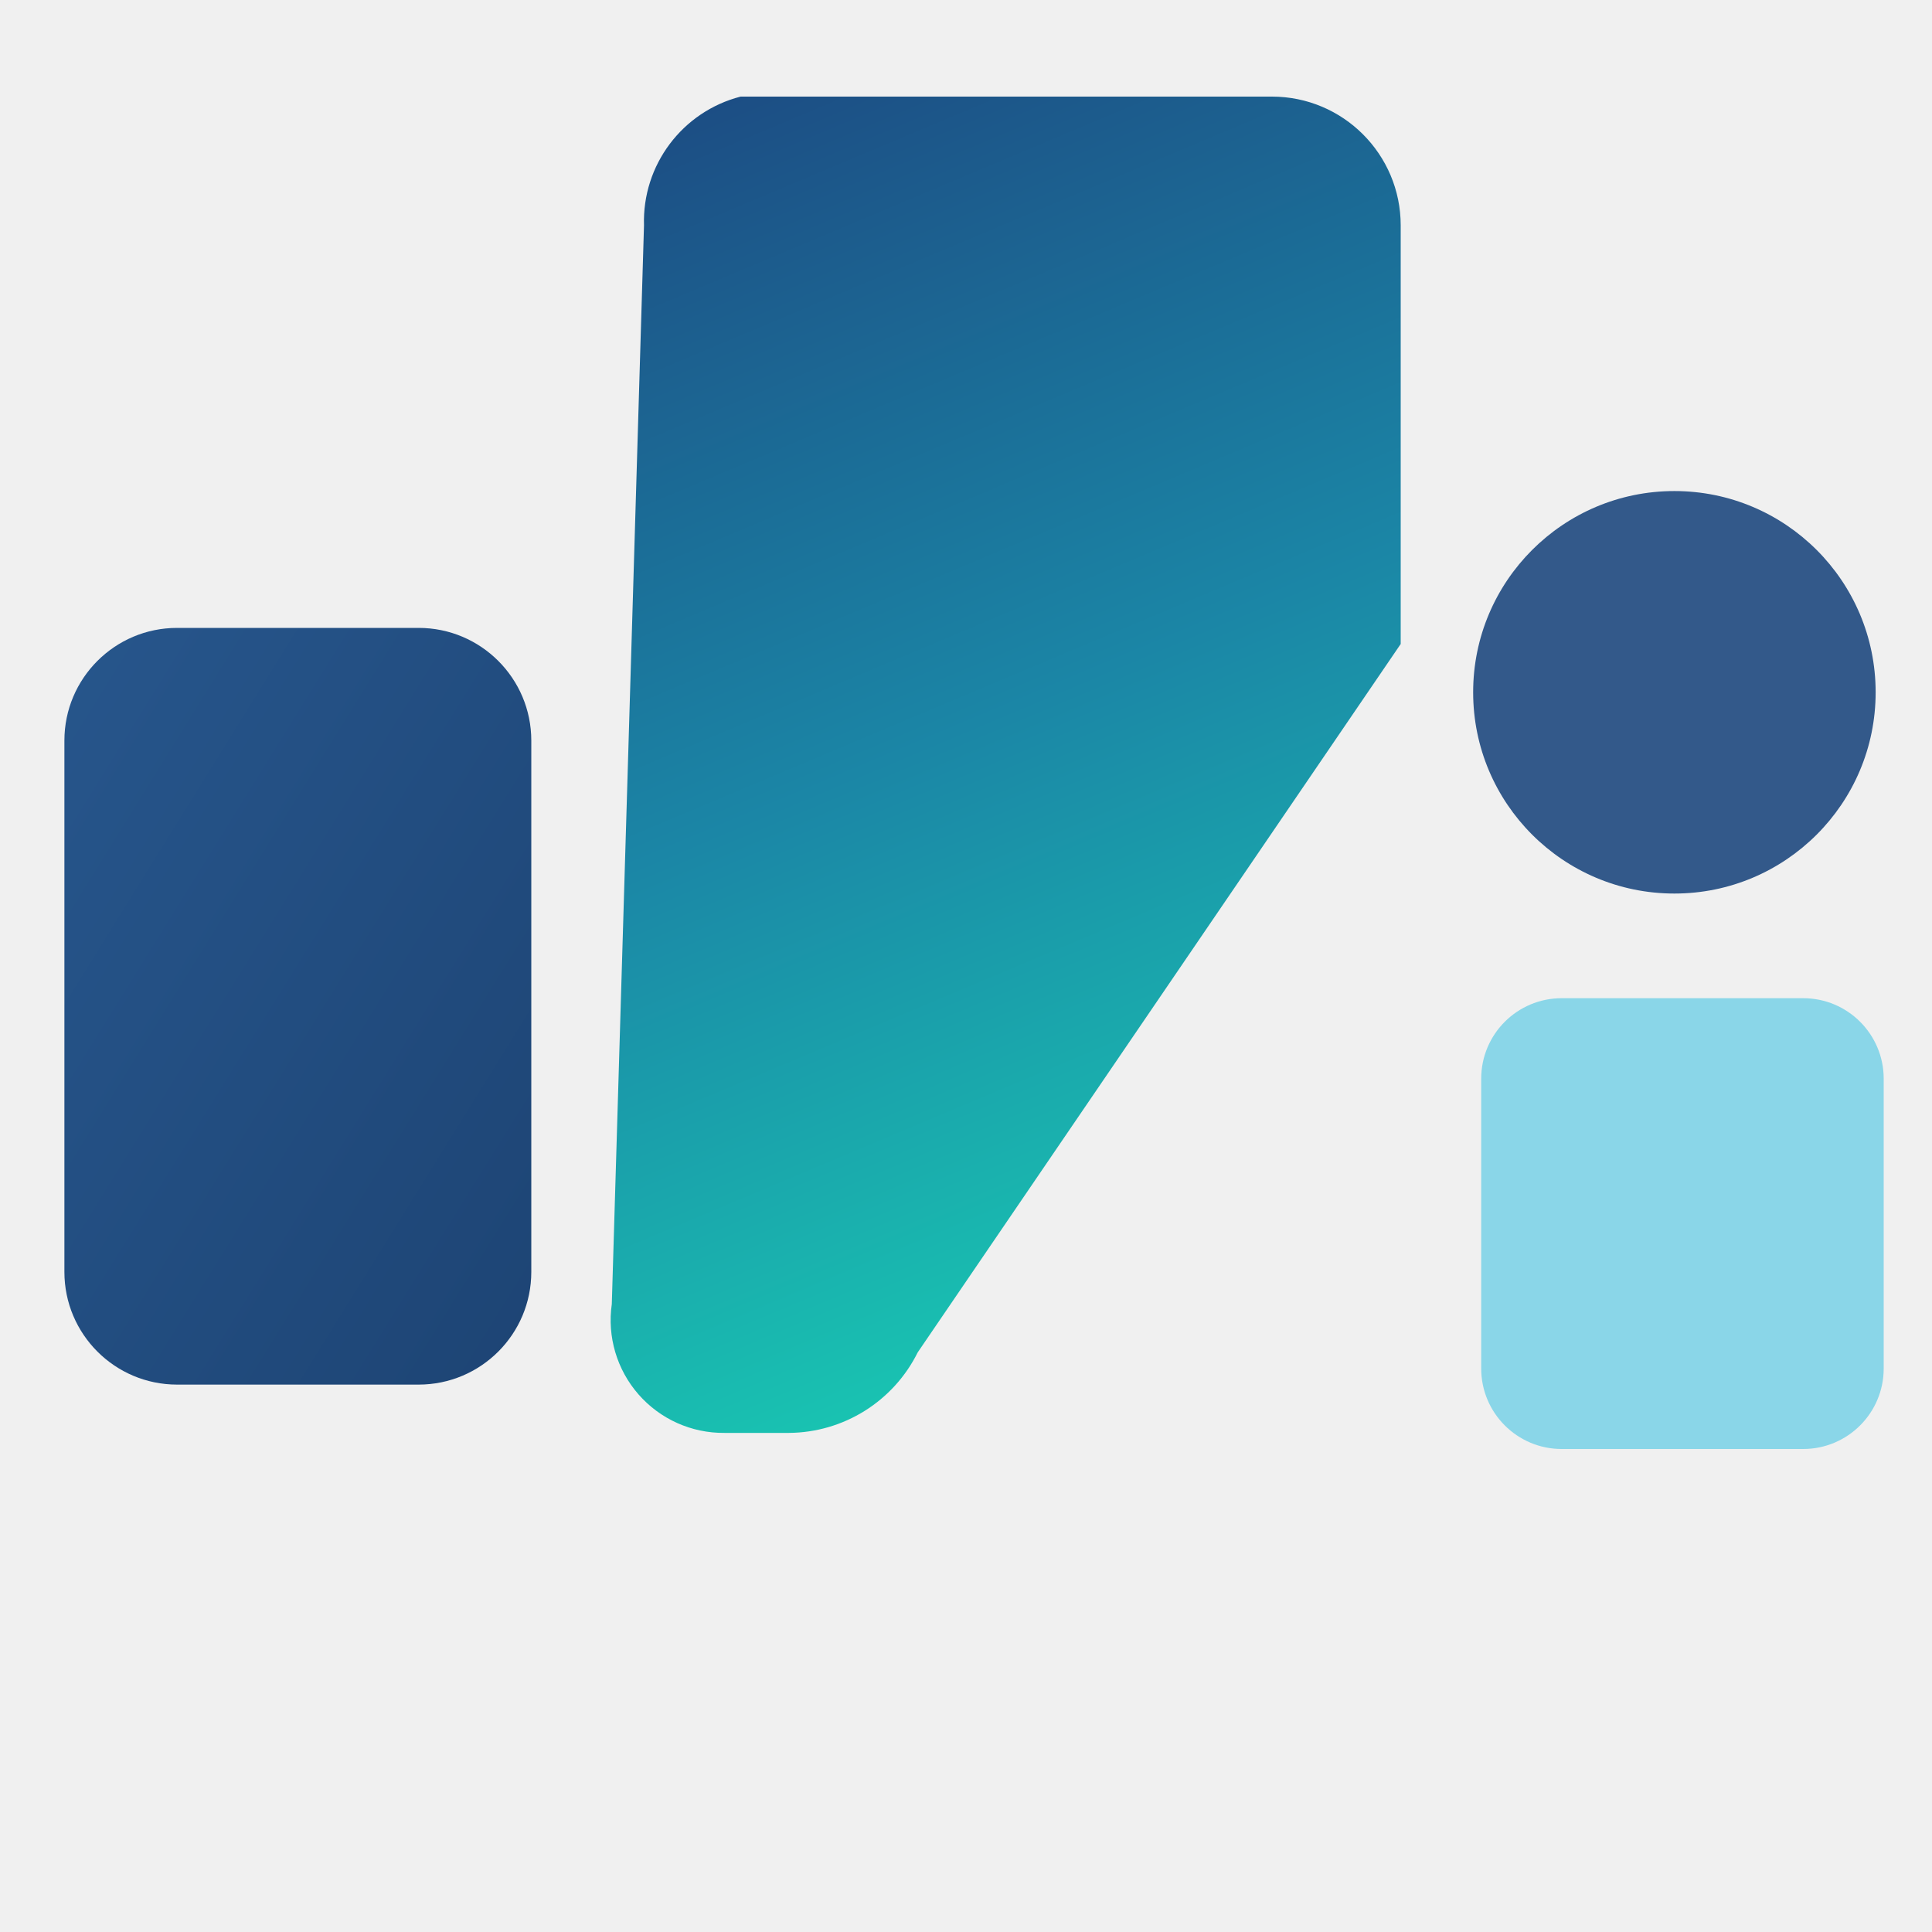
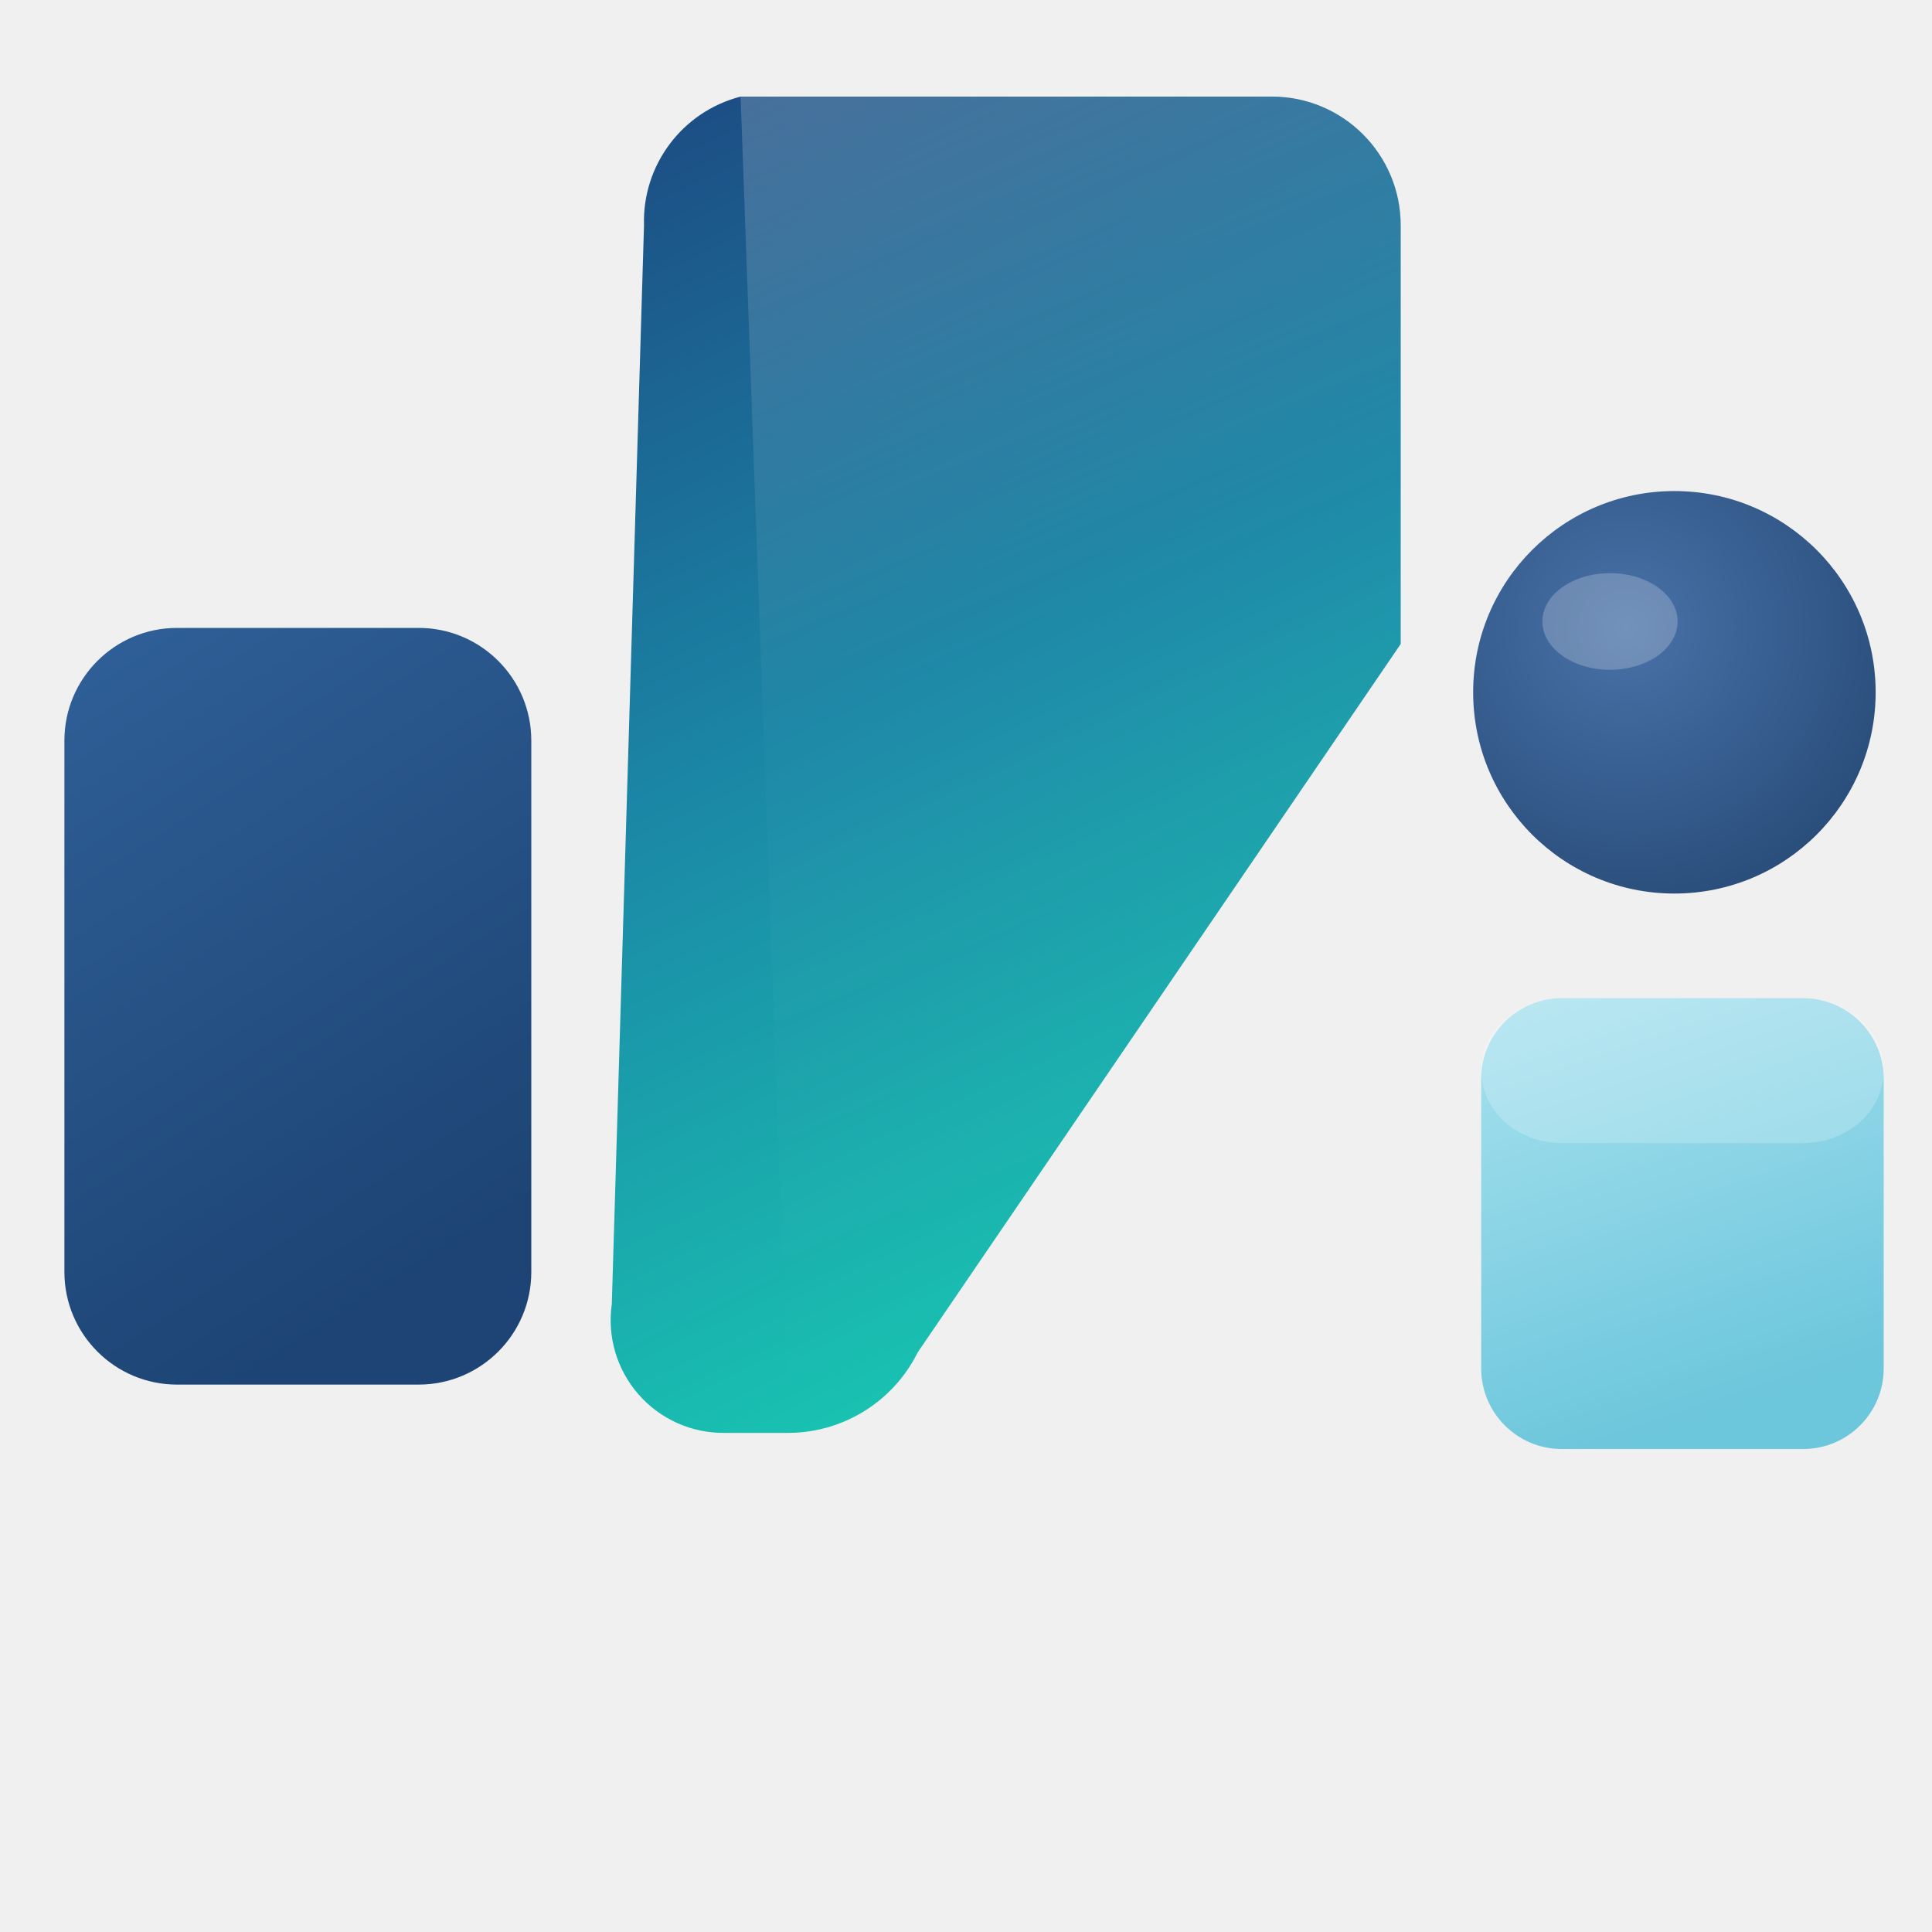
<svg xmlns="http://www.w3.org/2000/svg" viewBox="0 0 120 120" role="img" aria-label="NHID-Clinical">
  <defs>
-     <linearGradient id="g-blade" x1="0" y1="0" x2="0.25" y2="1">
+     <linearGradient id="g-blade" x1="0" y1="0" x2="0.28" y2="1">
      <stop offset="0" stop-color="#1c4a82" />
-       <stop offset="0.55" stop-color="#1b86a6" />
+       <stop offset="0.5" stop-color="#1b86a6" />
      <stop offset="1" stop-color="#19c2b1" />
    </linearGradient>
-     <linearGradient id="g-bar" x1="0" y1="0" x2="1" y2="1">
-       <stop offset="0" stop-color="#27568c" />
+     <linearGradient id="g-bar" x1="0" y1="0" x2="0.4" y2="1">
+       <stop offset="0" stop-color="#2f6098" />
      <stop offset="1" stop-color="#1d4474" />
    </linearGradient>
+     <linearGradient id="g-sheen" x1="0" y1="0" x2="0.2" y2="1">
+       <stop offset="0" stop-color="#ffffff" stop-opacity="0.42" />
+       <stop offset="0.45" stop-color="#ffffff" stop-opacity="0.05" />
+       <stop offset="1" stop-color="#ffffff" stop-opacity="0" />
+     </linearGradient>
+     <radialGradient id="g-circle" cx="0.38" cy="0.34" r="0.78">
+       <stop offset="0" stop-color="#4a72a8" />
+       <stop offset="0.6" stop-color="#345a8b" />
+       <stop offset="1" stop-color="#274a75" />
+     </radialGradient>
+     <linearGradient id="g-square" x1="0" y1="0" x2="0.3" y2="1">
+       <stop offset="0" stop-color="#a9e2ef" />
+       <stop offset="1" stop-color="#6cc6dc" />
+     </linearGradient>
+     <clipPath id="clip-blade">
+       <path d="M46 6 H79 a8 8 0 0 1 8 8 V40 L57 84 a9 9 0 0 1 -8 5 H45 a7 7 0 0 1 -7 -8 L40 14 a8 8 0 0 1 6 -8 Z" />
+     </clipPath>
  </defs>
  <rect x="4" y="39" width="29" height="47" rx="7" fill="url(#g-bar)" />
  <path d="M46 6 H79 a8 8 0 0 1 8 8 V40 L57 84 a9 9 0 0 1 -8 5 H45 a7 7 0 0 1 -7 -8 L40 14 a8 8 0 0 1 6 -8 Z" fill="url(#g-blade)" />
-   <circle cx="104" cy="43" r="12.5" fill="#33598a" />
-   <rect x="92" y="62" width="25" height="28" rx="5" fill="#8ad6e8" />
+   <g clip-path="url(#clip-blade)">
+     <path d="M46 6 H79 a8 8 0 0 1 8 8 V40 L57 84 a9 9 0 0 1 -8 5 Z" fill="url(#g-sheen)" opacity="0.45" />
+   </g>
+   <circle cx="104" cy="43" r="12.5" fill="url(#g-circle)" />
+   <ellipse cx="100" cy="38.6" rx="4.2" ry="3" fill="#ffffff" opacity="0.22" />
+   <rect x="92" y="62" width="25" height="28" rx="5" fill="url(#g-square)" />
+   <rect x="92" y="62" width="25" height="9" rx="5" fill="#ffffff" opacity="0.20" />
</svg>
